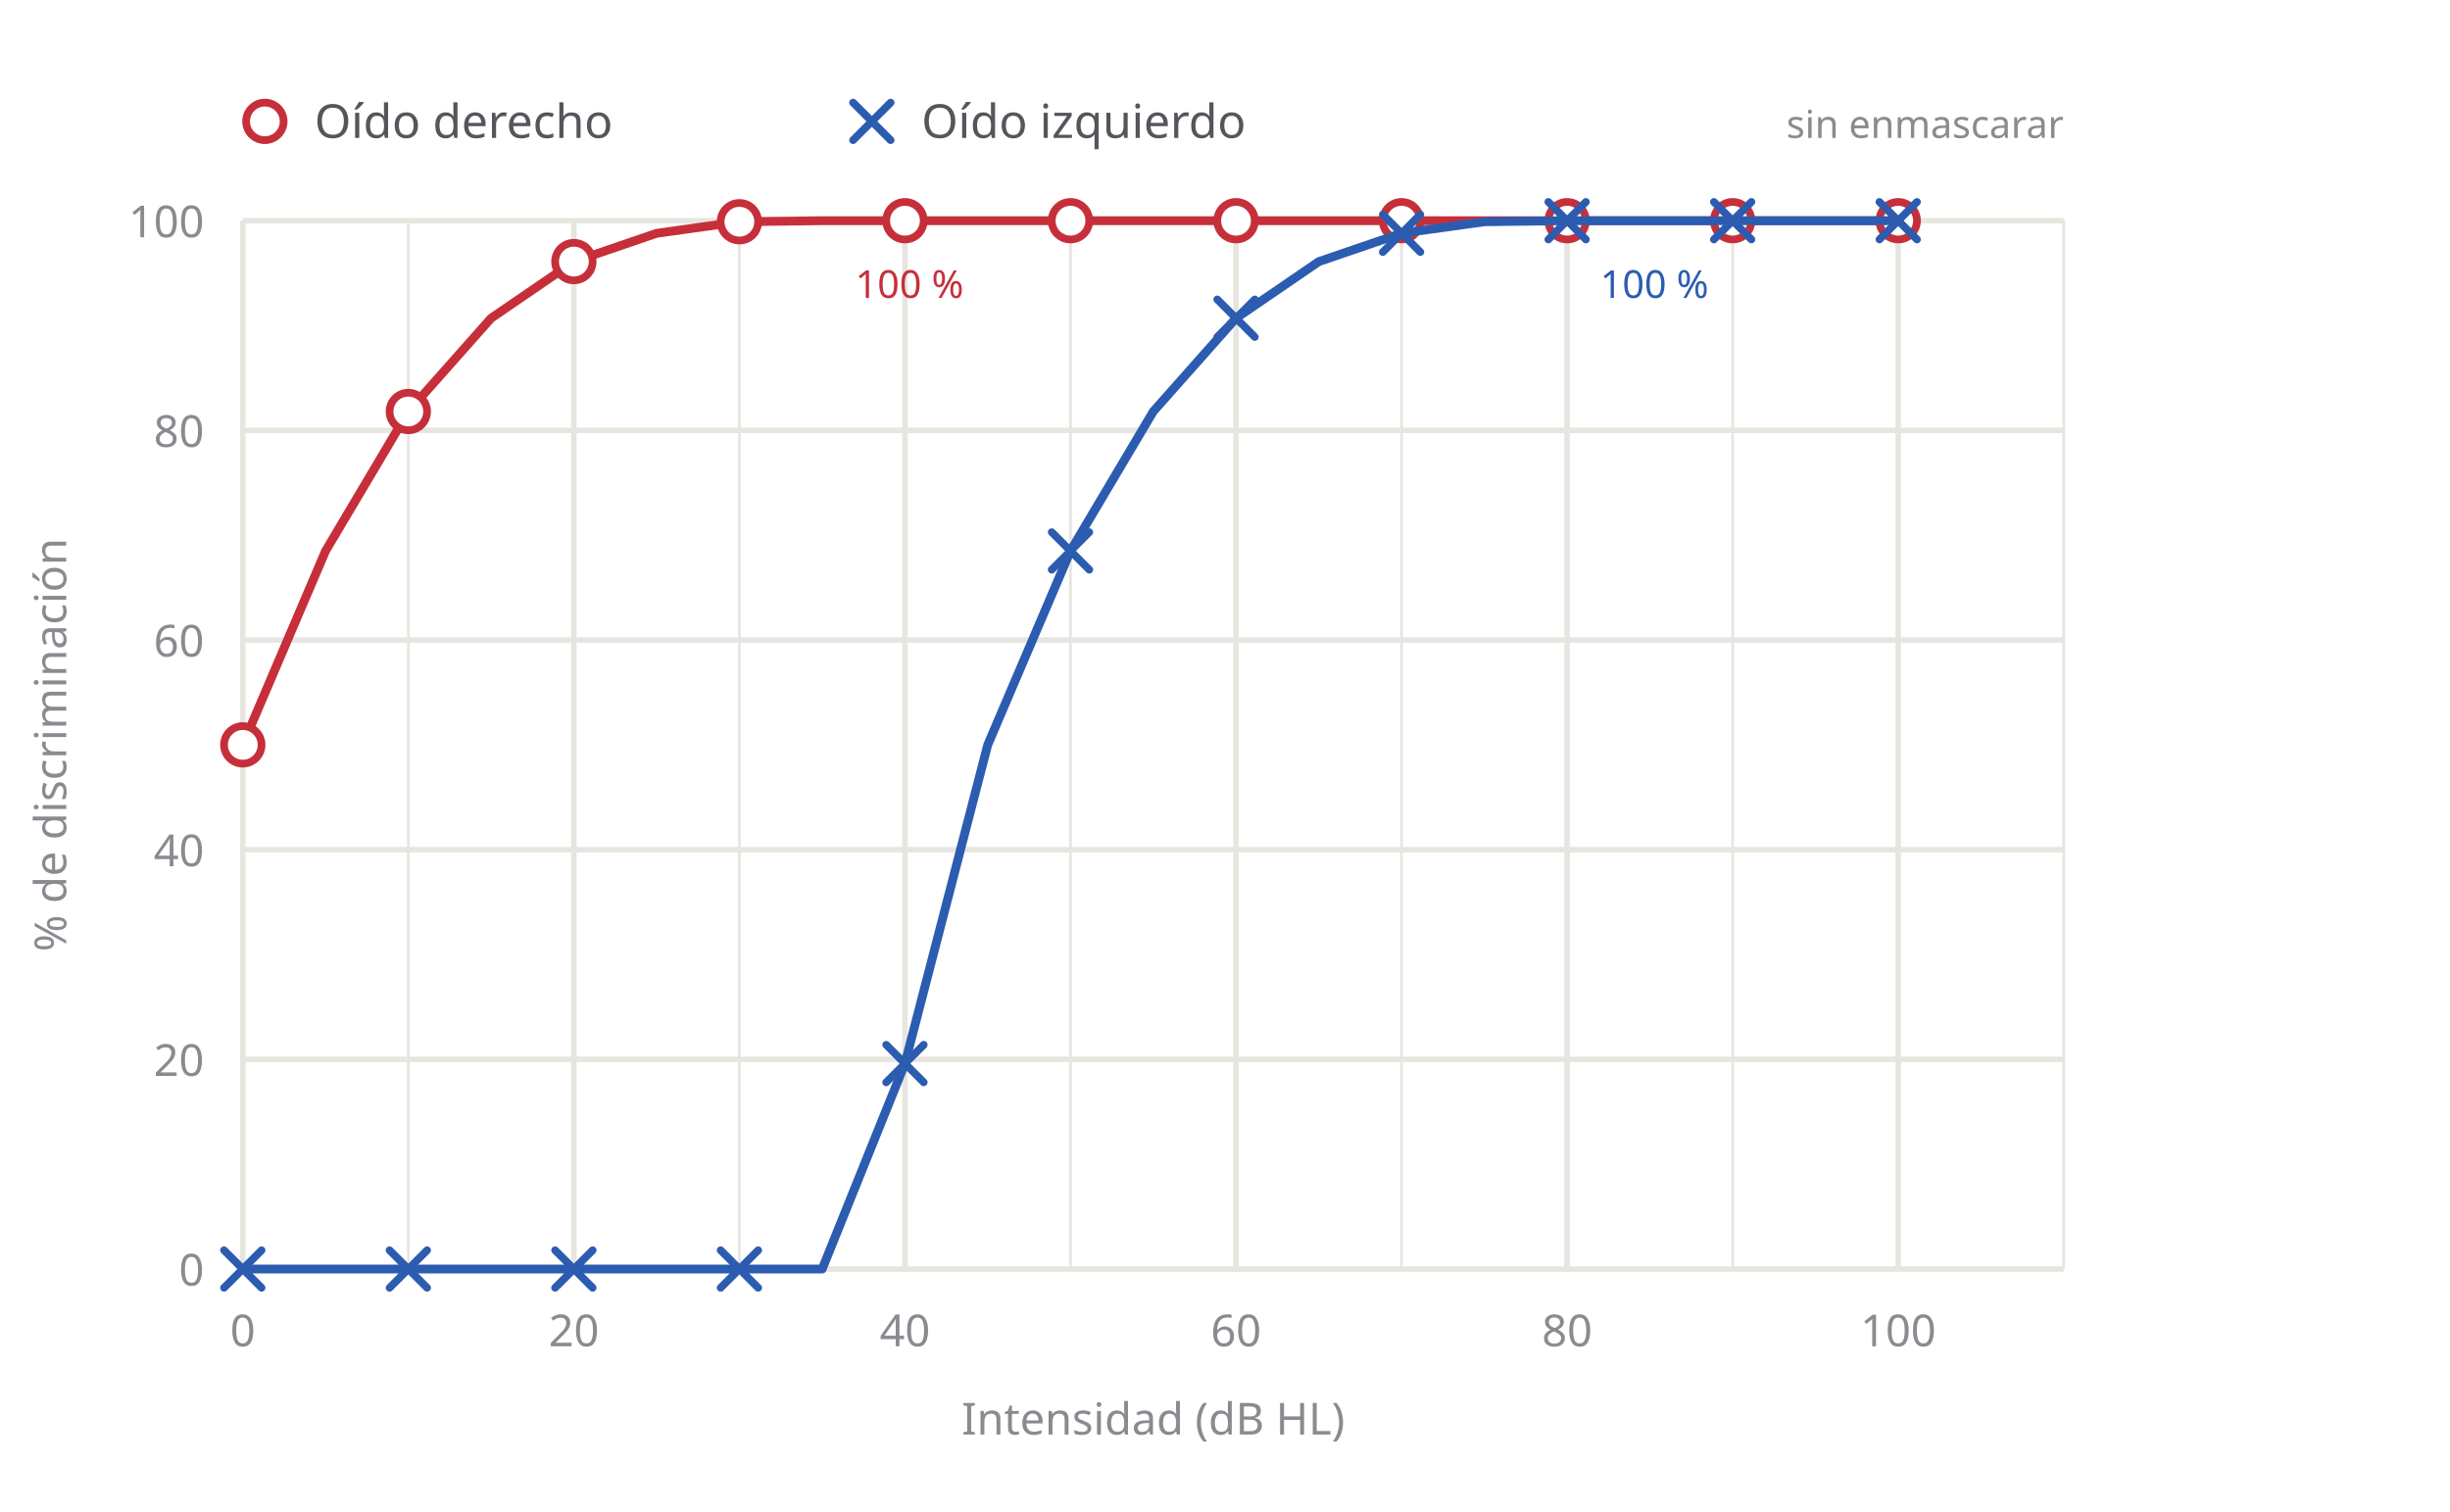
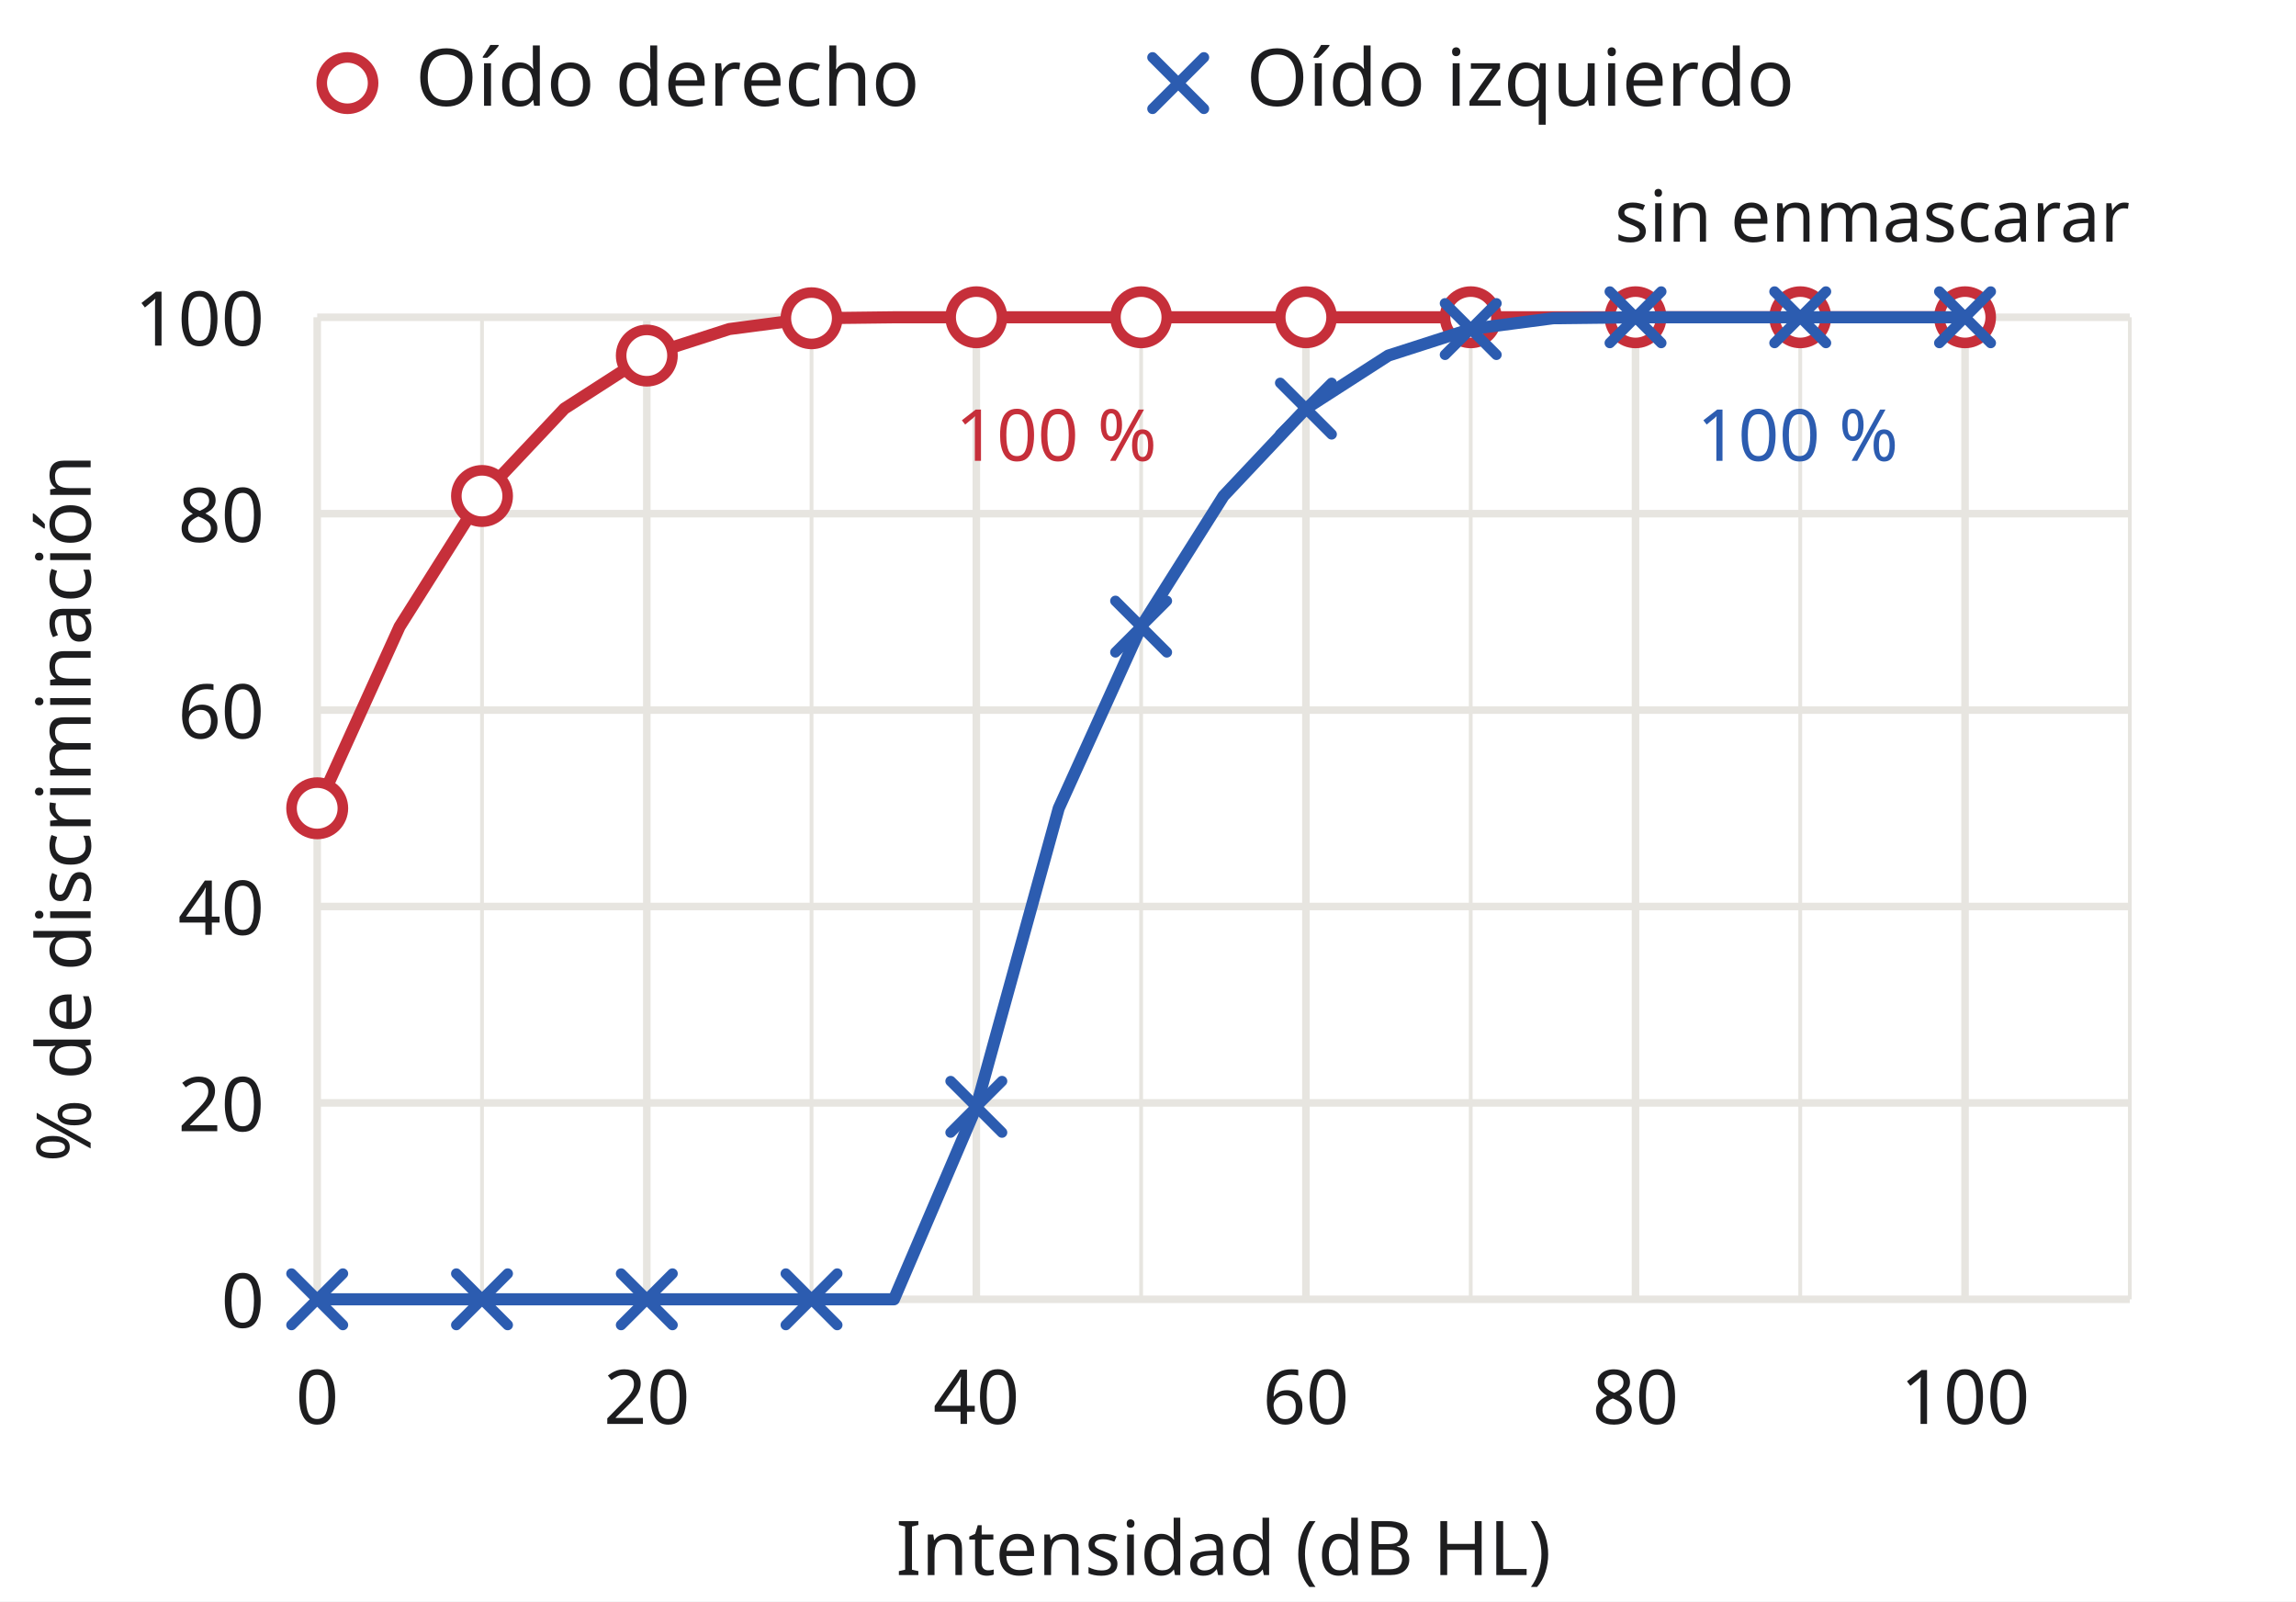
- <svg xmlns="http://www.w3.org/2000/svg" viewBox="0 0 444 274" width="444" height="274" font-family="'Plus Jakarta Sans', sans-serif">
+ <svg xmlns="http://www.w3.org/2000/svg" viewBox="0 0 304 212" width="304" height="212" font-family="'Plus Jakarta Sans', sans-serif">
  <rect width="100%" height="100%" fill="#ffffff" />
-   <line x1="44" y1="40" x2="44" y2="230" stroke="#e7e5e0" stroke-width="1" />
-   <text x="44" y="244" font-size="8" fill="#8a8a90" text-anchor="middle" font-weight="400">0</text>
-   <line x1="74" y1="40" x2="74" y2="230" stroke="#e7e5e0" stroke-width="0.5" />
-   <line x1="104" y1="40" x2="104" y2="230" stroke="#e7e5e0" stroke-width="1" />
-   <text x="104" y="244" font-size="8" fill="#8a8a90" text-anchor="middle" font-weight="400">20</text>
-   <line x1="134" y1="40" x2="134" y2="230" stroke="#e7e5e0" stroke-width="0.5" />
-   <line x1="164" y1="40" x2="164" y2="230" stroke="#e7e5e0" stroke-width="1" />
-   <text x="164" y="244" font-size="8" fill="#8a8a90" text-anchor="middle" font-weight="400">40</text>
-   <line x1="194" y1="40" x2="194" y2="230" stroke="#e7e5e0" stroke-width="0.5" />
-   <line x1="224" y1="40" x2="224" y2="230" stroke="#e7e5e0" stroke-width="1" />
-   <text x="224" y="244" font-size="8" fill="#8a8a90" text-anchor="middle" font-weight="400">60</text>
-   <line x1="254" y1="40" x2="254" y2="230" stroke="#e7e5e0" stroke-width="0.5" />
-   <line x1="284" y1="40" x2="284" y2="230" stroke="#e7e5e0" stroke-width="1" />
-   <text x="284" y="244" font-size="8" fill="#8a8a90" text-anchor="middle" font-weight="400">80</text>
-   <line x1="314" y1="40" x2="314" y2="230" stroke="#e7e5e0" stroke-width="0.5" />
-   <line x1="344" y1="40" x2="344" y2="230" stroke="#e7e5e0" stroke-width="1" />
-   <text x="344" y="244" font-size="8" fill="#8a8a90" text-anchor="middle" font-weight="400">100</text>
-   <line x1="374" y1="40" x2="374" y2="230" stroke="#e7e5e0" stroke-width="0.5" />
-   <line x1="44" y1="230" x2="374" y2="230" stroke="#e7e5e0" stroke-width="1" />
-   <text x="37" y="233" font-size="8" fill="#8a8a90" text-anchor="end" font-weight="400">0</text>
-   <line x1="44" y1="192" x2="374" y2="192" stroke="#e7e5e0" stroke-width="1" />
-   <text x="37" y="195" font-size="8" fill="#8a8a90" text-anchor="end" font-weight="400">20</text>
-   <line x1="44" y1="154" x2="374" y2="154" stroke="#e7e5e0" stroke-width="1" />
-   <text x="37" y="157" font-size="8" fill="#8a8a90" text-anchor="end" font-weight="400">40</text>
-   <line x1="44" y1="116" x2="374" y2="116" stroke="#e7e5e0" stroke-width="1" />
-   <text x="37" y="119" font-size="8" fill="#8a8a90" text-anchor="end" font-weight="400">60</text>
-   <line x1="44" y1="78" x2="374" y2="78" stroke="#e7e5e0" stroke-width="1" />
-   <text x="37" y="81" font-size="8" fill="#8a8a90" text-anchor="end" font-weight="400">80</text>
-   <line x1="44" y1="40" x2="374" y2="40" stroke="#e7e5e0" stroke-width="1" />
-   <text x="37" y="43" font-size="8" fill="#8a8a90" text-anchor="end" font-weight="400">100</text>
-   <circle cx="48" cy="22" r="3.4" fill="#ffffff" stroke="#c62f3a" stroke-width="1.4" />
-   <text x="57" y="25" font-size="8.5" fill="#55555b" text-anchor="start" font-weight="400">Oído derecho</text>
-   <path d="M154.60,18.60 L161.40,25.40 M154.60,25.40 L161.40,18.60" fill="none" stroke="#2c5cb0" stroke-width="1.4" stroke-linejoin="round" stroke-linecap="round" />
-   <text x="167" y="25" font-size="8.5" fill="#55555b" text-anchor="start" font-weight="400">Oído izquierdo</text>
-   <text x="374" y="25" font-size="7" fill="#8a8a90" text-anchor="end" font-weight="400">sin enmascarar</text>
-   <path d="M44,135 L59,99.85 L74,74.58 L89,57.67 L104,47.41 L119,42.28 L134,40.19 L149,40 L164,40 L179,40 L194,40 L209,40 L224,40 L239,40 L254,40 L269,40 L284,40 L299,40 L314,40 L329,40 L344,40" fill="none" stroke="#c62f3a" stroke-width="1.6" stroke-opacity="1.0" stroke-linejoin="round" stroke-linecap="round" />
-   <circle cx="44" cy="135" r="3.4" fill="#ffffff" stroke="#c62f3a" stroke-width="1.4" />
-   <circle cx="74" cy="74.58" r="3.4" fill="#ffffff" stroke="#c62f3a" stroke-width="1.4" />
-   <circle cx="104" cy="47.41" r="3.4" fill="#ffffff" stroke="#c62f3a" stroke-width="1.4" />
-   <circle cx="134" cy="40.19" r="3.4" fill="#ffffff" stroke="#c62f3a" stroke-width="1.4" />
-   <circle cx="164" cy="40" r="3.4" fill="#ffffff" stroke="#c62f3a" stroke-width="1.4" />
-   <circle cx="194" cy="40" r="3.4" fill="#ffffff" stroke="#c62f3a" stroke-width="1.4" />
-   <circle cx="224" cy="40" r="3.4" fill="#ffffff" stroke="#c62f3a" stroke-width="1.4" />
-   <circle cx="254" cy="40" r="3.4" fill="#ffffff" stroke="#c62f3a" stroke-width="1.4" />
-   <circle cx="284" cy="40" r="3.4" fill="#ffffff" stroke="#c62f3a" stroke-width="1.4" />
-   <circle cx="314" cy="40" r="3.4" fill="#ffffff" stroke="#c62f3a" stroke-width="1.4" />
-   <circle cx="344" cy="40" r="3.4" fill="#ffffff" stroke="#c62f3a" stroke-width="1.4" />
-   <text x="155" y="54" font-size="7" fill="#c62f3a" text-anchor="start" font-weight="400">100 %</text>
-   <path d="M44,230 L59,230 L74,230 L89,230 L104,230 L119,230 L134,230 L149,230 L164,192.76 L179,135 L194,99.85 L209,74.58 L224,57.67 L239,47.41 L254,42.28 L269,40.19 L284,40 L299,40 L314,40 L329,40 L344,40" fill="none" stroke="#2c5cb0" stroke-width="1.6" stroke-opacity="1.0" stroke-linejoin="round" stroke-linecap="round" />
-   <path d="M40.60,226.60 L47.40,233.40 M40.60,233.40 L47.40,226.60" fill="none" stroke="#2c5cb0" stroke-width="1.4" stroke-linejoin="round" stroke-linecap="round" />
-   <path d="M70.60,226.60 L77.40,233.40 M70.60,233.40 L77.40,226.60" fill="none" stroke="#2c5cb0" stroke-width="1.4" stroke-linejoin="round" stroke-linecap="round" />
-   <path d="M100.60,226.60 L107.40,233.40 M100.60,233.40 L107.40,226.60" fill="none" stroke="#2c5cb0" stroke-width="1.4" stroke-linejoin="round" stroke-linecap="round" />
-   <path d="M130.60,226.60 L137.40,233.40 M130.60,233.40 L137.40,226.60" fill="none" stroke="#2c5cb0" stroke-width="1.4" stroke-linejoin="round" stroke-linecap="round" />
-   <path d="M160.60,189.36 L167.40,196.16 M160.60,196.16 L167.40,189.36" fill="none" stroke="#2c5cb0" stroke-width="1.4" stroke-linejoin="round" stroke-linecap="round" />
-   <path d="M190.60,96.45 L197.40,103.25 M190.60,103.25 L197.40,96.45" fill="none" stroke="#2c5cb0" stroke-width="1.4" stroke-linejoin="round" stroke-linecap="round" />
-   <path d="M220.60,54.27 L227.40,61.07 M220.60,61.07 L227.40,54.27" fill="none" stroke="#2c5cb0" stroke-width="1.4" stroke-linejoin="round" stroke-linecap="round" />
-   <path d="M250.60,38.88 L257.40,45.68 M250.60,45.68 L257.40,38.88" fill="none" stroke="#2c5cb0" stroke-width="1.4" stroke-linejoin="round" stroke-linecap="round" />
-   <path d="M280.60,36.60 L287.40,43.40 M280.60,43.40 L287.40,36.60" fill="none" stroke="#2c5cb0" stroke-width="1.4" stroke-linejoin="round" stroke-linecap="round" />
-   <path d="M310.60,36.60 L317.40,43.40 M310.60,43.40 L317.40,36.60" fill="none" stroke="#2c5cb0" stroke-width="1.4" stroke-linejoin="round" stroke-linecap="round" />
-   <path d="M340.60,36.60 L347.40,43.40 M340.60,43.40 L347.40,36.60" fill="none" stroke="#2c5cb0" stroke-width="1.4" stroke-linejoin="round" stroke-linecap="round" />
-   <text x="290" y="54" font-size="7" fill="#2c5cb0" text-anchor="start" font-weight="400">100 %</text>
-   <text x="209" y="260" font-size="8" fill="#8a8a90" text-anchor="middle" font-weight="400">Intensidad (dB HL)</text>
-   <text x="12" y="135" font-size="8" fill="#8a8a90" text-anchor="middle" font-weight="400" transform="rotate(-90 12 135.0)">% de discriminación</text>
+   <line x1="42" y1="42" x2="42" y2="172" stroke="#e7e5e0" stroke-width="1" />
+   <text x="42" y="188.5" font-size="10" fill="#1d1d1f" text-anchor="middle" font-weight="400">0</text>
+   <line x1="63.82" y1="42" x2="63.82" y2="172" stroke="#e7e5e0" stroke-width="0.5" />
+   <line x1="85.64" y1="42" x2="85.64" y2="172" stroke="#e7e5e0" stroke-width="1" />
+   <text x="85.64" y="188.5" font-size="10" fill="#1d1d1f" text-anchor="middle" font-weight="400">20</text>
+   <line x1="107.45" y1="42" x2="107.45" y2="172" stroke="#e7e5e0" stroke-width="0.5" />
+   <line x1="129.27" y1="42" x2="129.27" y2="172" stroke="#e7e5e0" stroke-width="1" />
+   <text x="129.27" y="188.5" font-size="10" fill="#1d1d1f" text-anchor="middle" font-weight="400">40</text>
+   <line x1="151.09" y1="42" x2="151.09" y2="172" stroke="#e7e5e0" stroke-width="0.5" />
+   <line x1="172.91" y1="42" x2="172.91" y2="172" stroke="#e7e5e0" stroke-width="1" />
+   <text x="172.91" y="188.5" font-size="10" fill="#1d1d1f" text-anchor="middle" font-weight="400">60</text>
+   <line x1="194.73" y1="42" x2="194.73" y2="172" stroke="#e7e5e0" stroke-width="0.5" />
+   <line x1="216.55" y1="42" x2="216.55" y2="172" stroke="#e7e5e0" stroke-width="1" />
+   <text x="216.55" y="188.5" font-size="10" fill="#1d1d1f" text-anchor="middle" font-weight="400">80</text>
+   <line x1="238.36" y1="42" x2="238.36" y2="172" stroke="#e7e5e0" stroke-width="0.5" />
+   <line x1="260.18" y1="42" x2="260.18" y2="172" stroke="#e7e5e0" stroke-width="1" />
+   <text x="260.18" y="188.5" font-size="10" fill="#1d1d1f" text-anchor="middle" font-weight="400">100</text>
+   <line x1="282" y1="42" x2="282" y2="172" stroke="#e7e5e0" stroke-width="0.5" />
+   <line x1="42" y1="172" x2="282" y2="172" stroke="#e7e5e0" stroke-width="1" />
+   <text x="35" y="175.75" font-size="10" fill="#1d1d1f" text-anchor="end" font-weight="400">0</text>
+   <line x1="42" y1="146" x2="282" y2="146" stroke="#e7e5e0" stroke-width="1" />
+   <text x="35" y="149.75" font-size="10" fill="#1d1d1f" text-anchor="end" font-weight="400">20</text>
+   <line x1="42" y1="120" x2="282" y2="120" stroke="#e7e5e0" stroke-width="1" />
+   <text x="35" y="123.75" font-size="10" fill="#1d1d1f" text-anchor="end" font-weight="400">40</text>
+   <line x1="42" y1="94" x2="282" y2="94" stroke="#e7e5e0" stroke-width="1" />
+   <text x="35" y="97.75" font-size="10" fill="#1d1d1f" text-anchor="end" font-weight="400">60</text>
+   <line x1="42" y1="68" x2="282" y2="68" stroke="#e7e5e0" stroke-width="1" />
+   <text x="35" y="71.75" font-size="10" fill="#1d1d1f" text-anchor="end" font-weight="400">80</text>
+   <line x1="42" y1="42" x2="282" y2="42" stroke="#e7e5e0" stroke-width="1" />
+   <text x="35" y="45.75" font-size="10" fill="#1d1d1f" text-anchor="end" font-weight="400">100</text>
+   <circle cx="46" cy="11" r="3.4" fill="#ffffff" stroke="#c62f3a" stroke-width="1.4" />
+   <text x="55" y="14" font-size="10.5" fill="#1d1d1f" text-anchor="start" font-weight="400">Oído derecho</text>
+   <path d="M152.60,7.60 L159.40,14.40 M152.60,14.40 L159.40,7.60" fill="none" stroke="#2c5cb0" stroke-width="1.4" stroke-linejoin="round" stroke-linecap="round" />
+   <text x="165" y="14" font-size="10.5" fill="#1d1d1f" text-anchor="start" font-weight="400">Oído izquierdo</text>
+   <text x="282" y="32" font-size="9.5" fill="#1d1d1f" text-anchor="end" font-weight="400">sin enmascarar</text>
+   <path d="M42,107 L52.91,82.95 L63.82,65.66 L74.73,54.09 L85.64,47.07 L96.55,43.56 L107.45,42.13 L118.36,42 L129.27,42 L140.18,42 L151.09,42 L162,42 L172.91,42 L183.82,42 L194.73,42 L205.64,42 L216.55,42 L227.45,42 L238.36,42 L249.27,42 L260.18,42" fill="none" stroke="#c62f3a" stroke-width="1.6" stroke-opacity="1.0" stroke-linejoin="round" stroke-linecap="round" />
+   <circle cx="42" cy="107" r="3.4" fill="#ffffff" stroke="#c62f3a" stroke-width="1.4" />
+   <circle cx="63.82" cy="65.66" r="3.4" fill="#ffffff" stroke="#c62f3a" stroke-width="1.4" />
+   <circle cx="85.64" cy="47.07" r="3.4" fill="#ffffff" stroke="#c62f3a" stroke-width="1.4" />
+   <circle cx="107.45" cy="42.13" r="3.4" fill="#ffffff" stroke="#c62f3a" stroke-width="1.4" />
+   <circle cx="129.27" cy="42" r="3.4" fill="#ffffff" stroke="#c62f3a" stroke-width="1.4" />
+   <circle cx="151.09" cy="42" r="3.4" fill="#ffffff" stroke="#c62f3a" stroke-width="1.4" />
+   <circle cx="172.91" cy="42" r="3.4" fill="#ffffff" stroke="#c62f3a" stroke-width="1.4" />
+   <circle cx="194.73" cy="42" r="3.4" fill="#ffffff" stroke="#c62f3a" stroke-width="1.4" />
+   <circle cx="216.55" cy="42" r="3.4" fill="#ffffff" stroke="#c62f3a" stroke-width="1.4" />
+   <circle cx="238.36" cy="42" r="3.4" fill="#ffffff" stroke="#c62f3a" stroke-width="1.4" />
+   <circle cx="260.18" cy="42" r="3.4" fill="#ffffff" stroke="#c62f3a" stroke-width="1.4" />
+   <text x="126.51" y="61" font-size="9.5" fill="#c62f3a" text-anchor="start" font-weight="400">100 %</text>
+   <path d="M42,172 L52.91,172 L63.82,172 L74.73,172 L85.64,172 L96.55,172 L107.45,172 L118.36,172 L129.27,146.52 L140.18,107 L151.09,82.95 L162,65.66 L172.91,54.09 L183.82,47.07 L194.73,43.56 L205.64,42.13 L216.55,42 L227.45,42 L238.36,42 L249.27,42 L260.18,42" fill="none" stroke="#2c5cb0" stroke-width="1.6" stroke-opacity="1.0" stroke-linejoin="round" stroke-linecap="round" />
+   <path d="M38.60,168.60 L45.40,175.40 M38.60,175.40 L45.40,168.60" fill="none" stroke="#2c5cb0" stroke-width="1.4" stroke-linejoin="round" stroke-linecap="round" />
+   <path d="M60.42,168.60 L67.22,175.40 M60.42,175.40 L67.22,168.60" fill="none" stroke="#2c5cb0" stroke-width="1.4" stroke-linejoin="round" stroke-linecap="round" />
+   <path d="M82.24,168.60 L89.04,175.40 M82.24,175.40 L89.04,168.60" fill="none" stroke="#2c5cb0" stroke-width="1.4" stroke-linejoin="round" stroke-linecap="round" />
+   <path d="M104.05,168.60 L110.85,175.40 M104.05,175.40 L110.85,168.60" fill="none" stroke="#2c5cb0" stroke-width="1.4" stroke-linejoin="round" stroke-linecap="round" />
+   <path d="M125.87,143.12 L132.67,149.92 M125.87,149.92 L132.67,143.12" fill="none" stroke="#2c5cb0" stroke-width="1.4" stroke-linejoin="round" stroke-linecap="round" />
+   <path d="M147.69,79.55 L154.49,86.35 M147.69,86.35 L154.49,79.55" fill="none" stroke="#2c5cb0" stroke-width="1.4" stroke-linejoin="round" stroke-linecap="round" />
+   <path d="M169.51,50.69 L176.31,57.49 M169.51,57.49 L176.31,50.69" fill="none" stroke="#2c5cb0" stroke-width="1.4" stroke-linejoin="round" stroke-linecap="round" />
+   <path d="M191.33,40.16 L198.13,46.96 M191.33,46.96 L198.13,40.16" fill="none" stroke="#2c5cb0" stroke-width="1.4" stroke-linejoin="round" stroke-linecap="round" />
+   <path d="M213.15,38.60 L219.95,45.40 M213.15,45.40 L219.95,38.60" fill="none" stroke="#2c5cb0" stroke-width="1.4" stroke-linejoin="round" stroke-linecap="round" />
+   <path d="M234.96,38.60 L241.76,45.40 M234.96,45.40 L241.76,38.60" fill="none" stroke="#2c5cb0" stroke-width="1.4" stroke-linejoin="round" stroke-linecap="round" />
+   <path d="M256.78,38.60 L263.58,45.40 M256.78,45.40 L263.58,38.60" fill="none" stroke="#2c5cb0" stroke-width="1.4" stroke-linejoin="round" stroke-linecap="round" />
+   <text x="224.69" y="61" font-size="9.5" fill="#2c5cb0" text-anchor="start" font-weight="400">100 %</text>
+   <text x="162" y="208.5" font-size="10" fill="#1d1d1f" text-anchor="middle" font-weight="400">Intensidad (dB HL)</text>
+   <text x="12" y="107" font-size="10" fill="#1d1d1f" text-anchor="middle" font-weight="400" transform="rotate(-90 12 107.0)">% de discriminación</text>
</svg>
